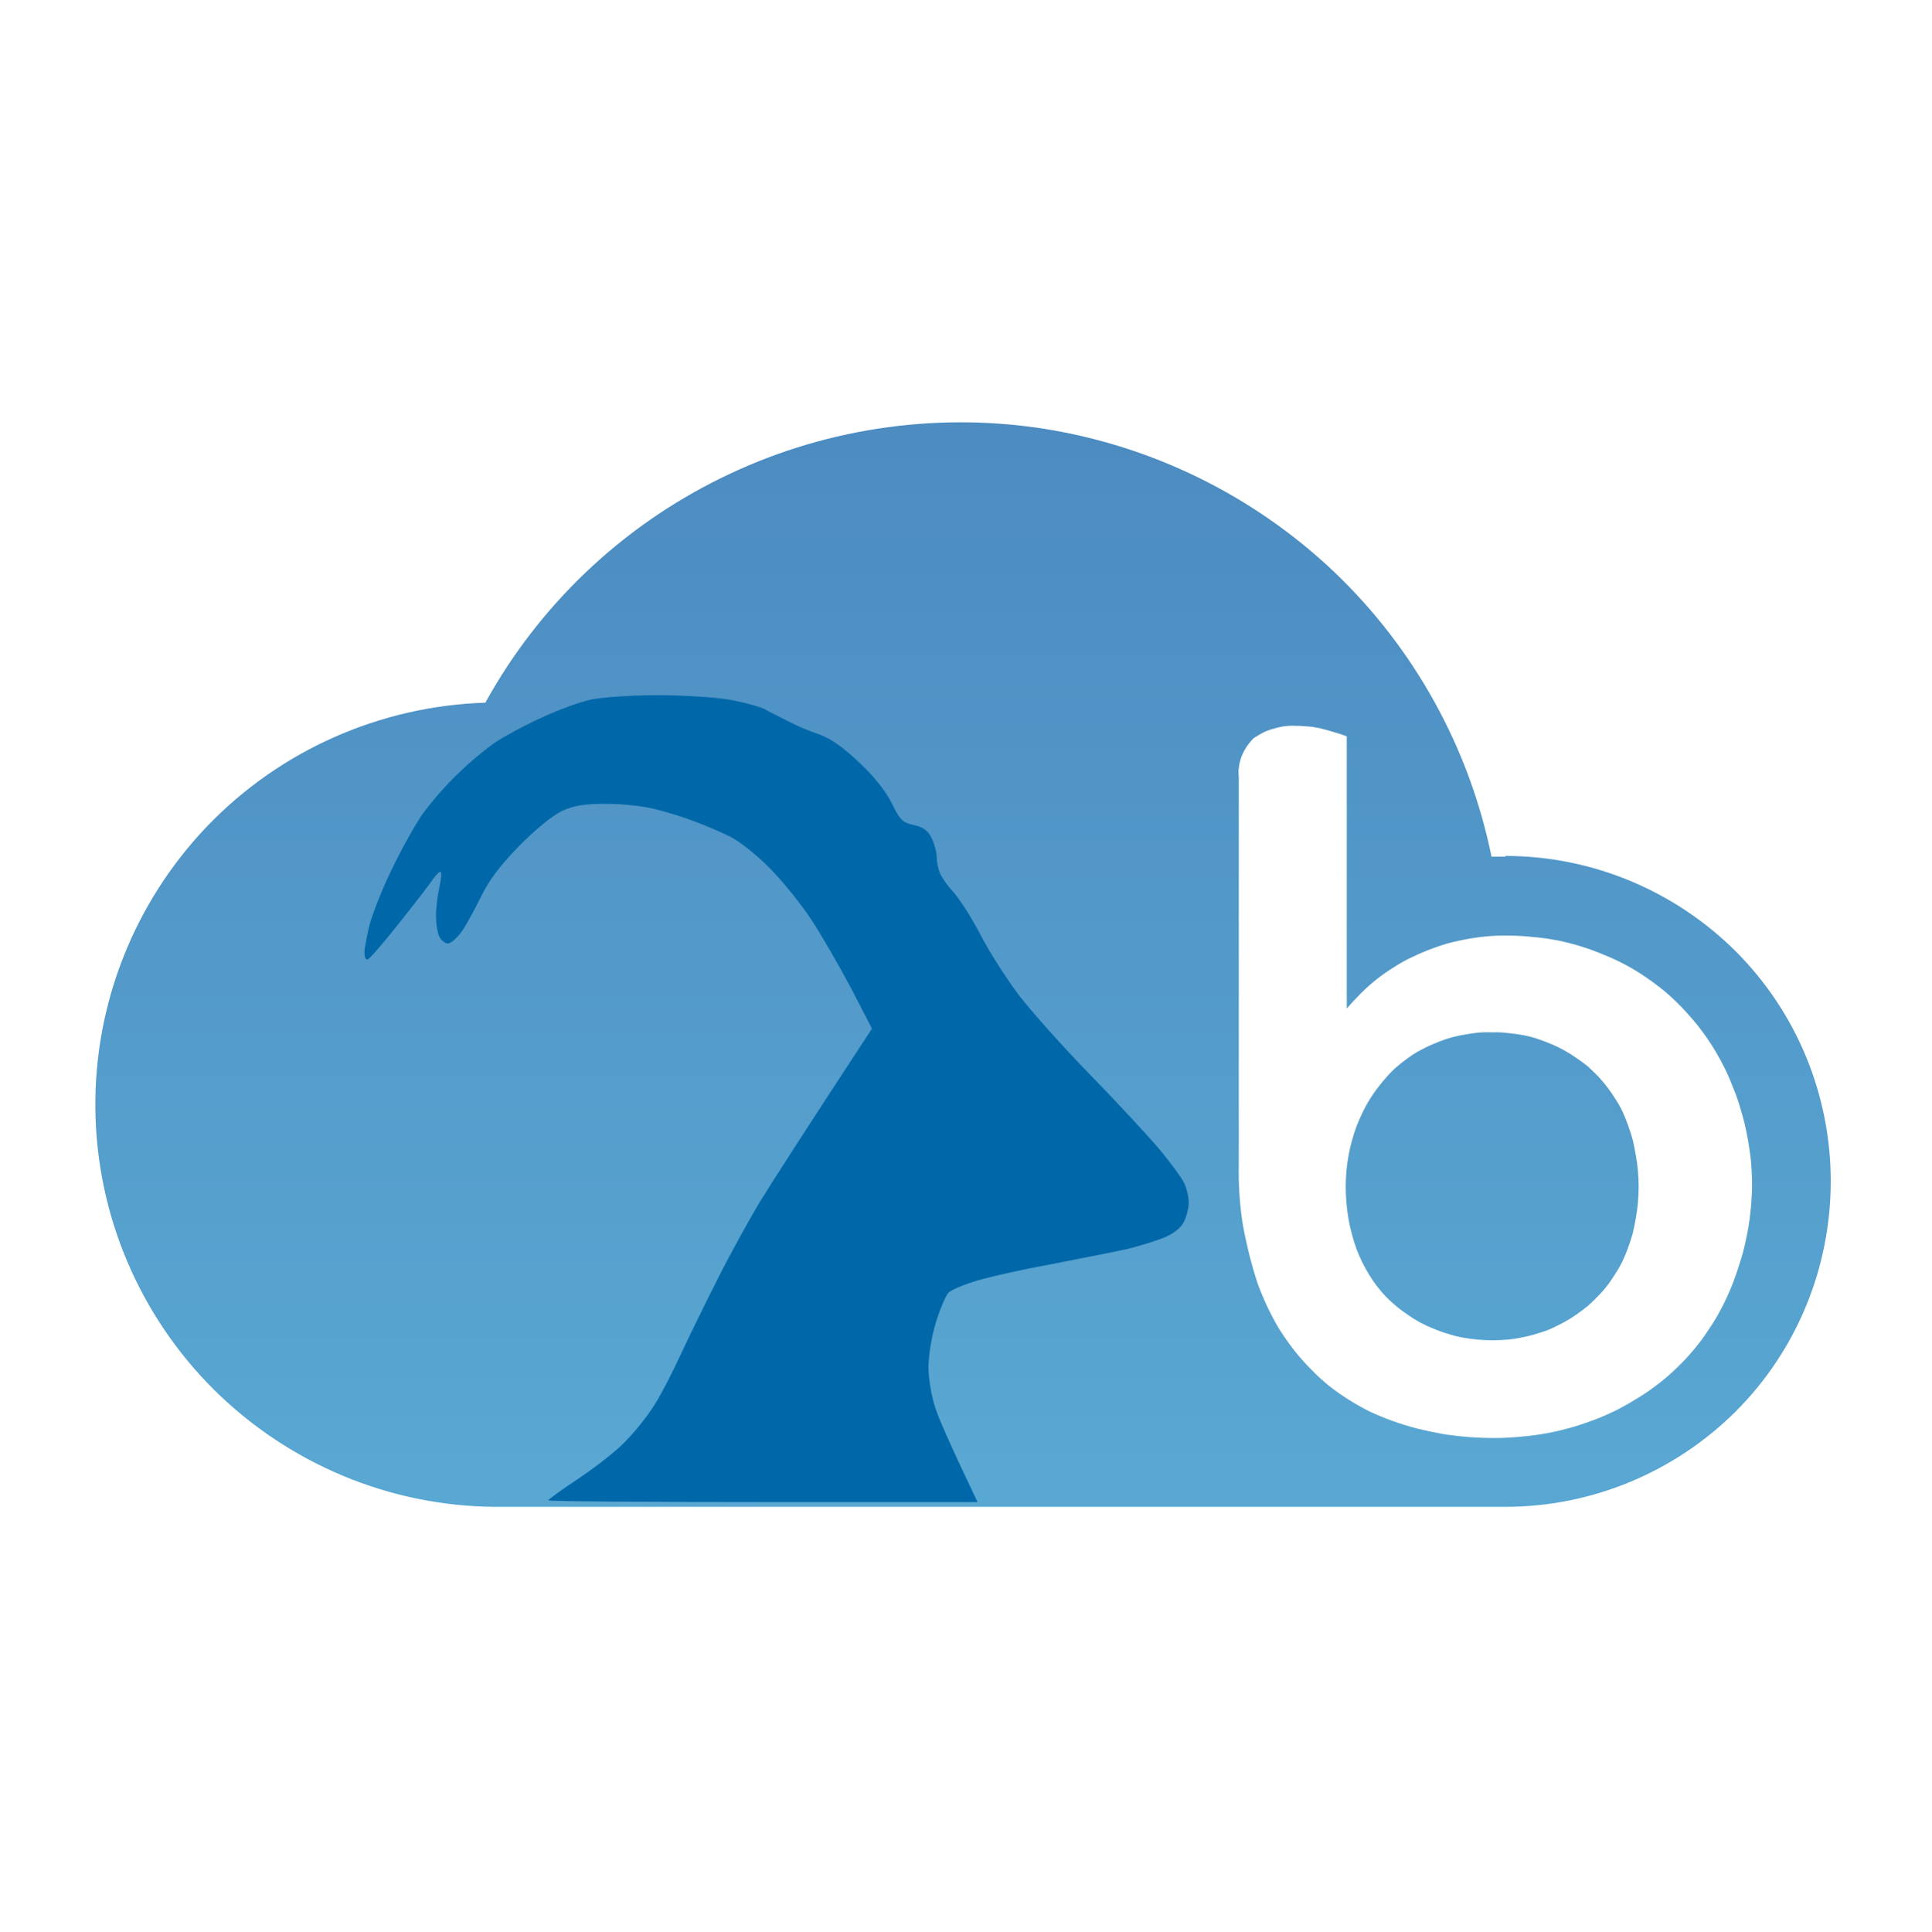
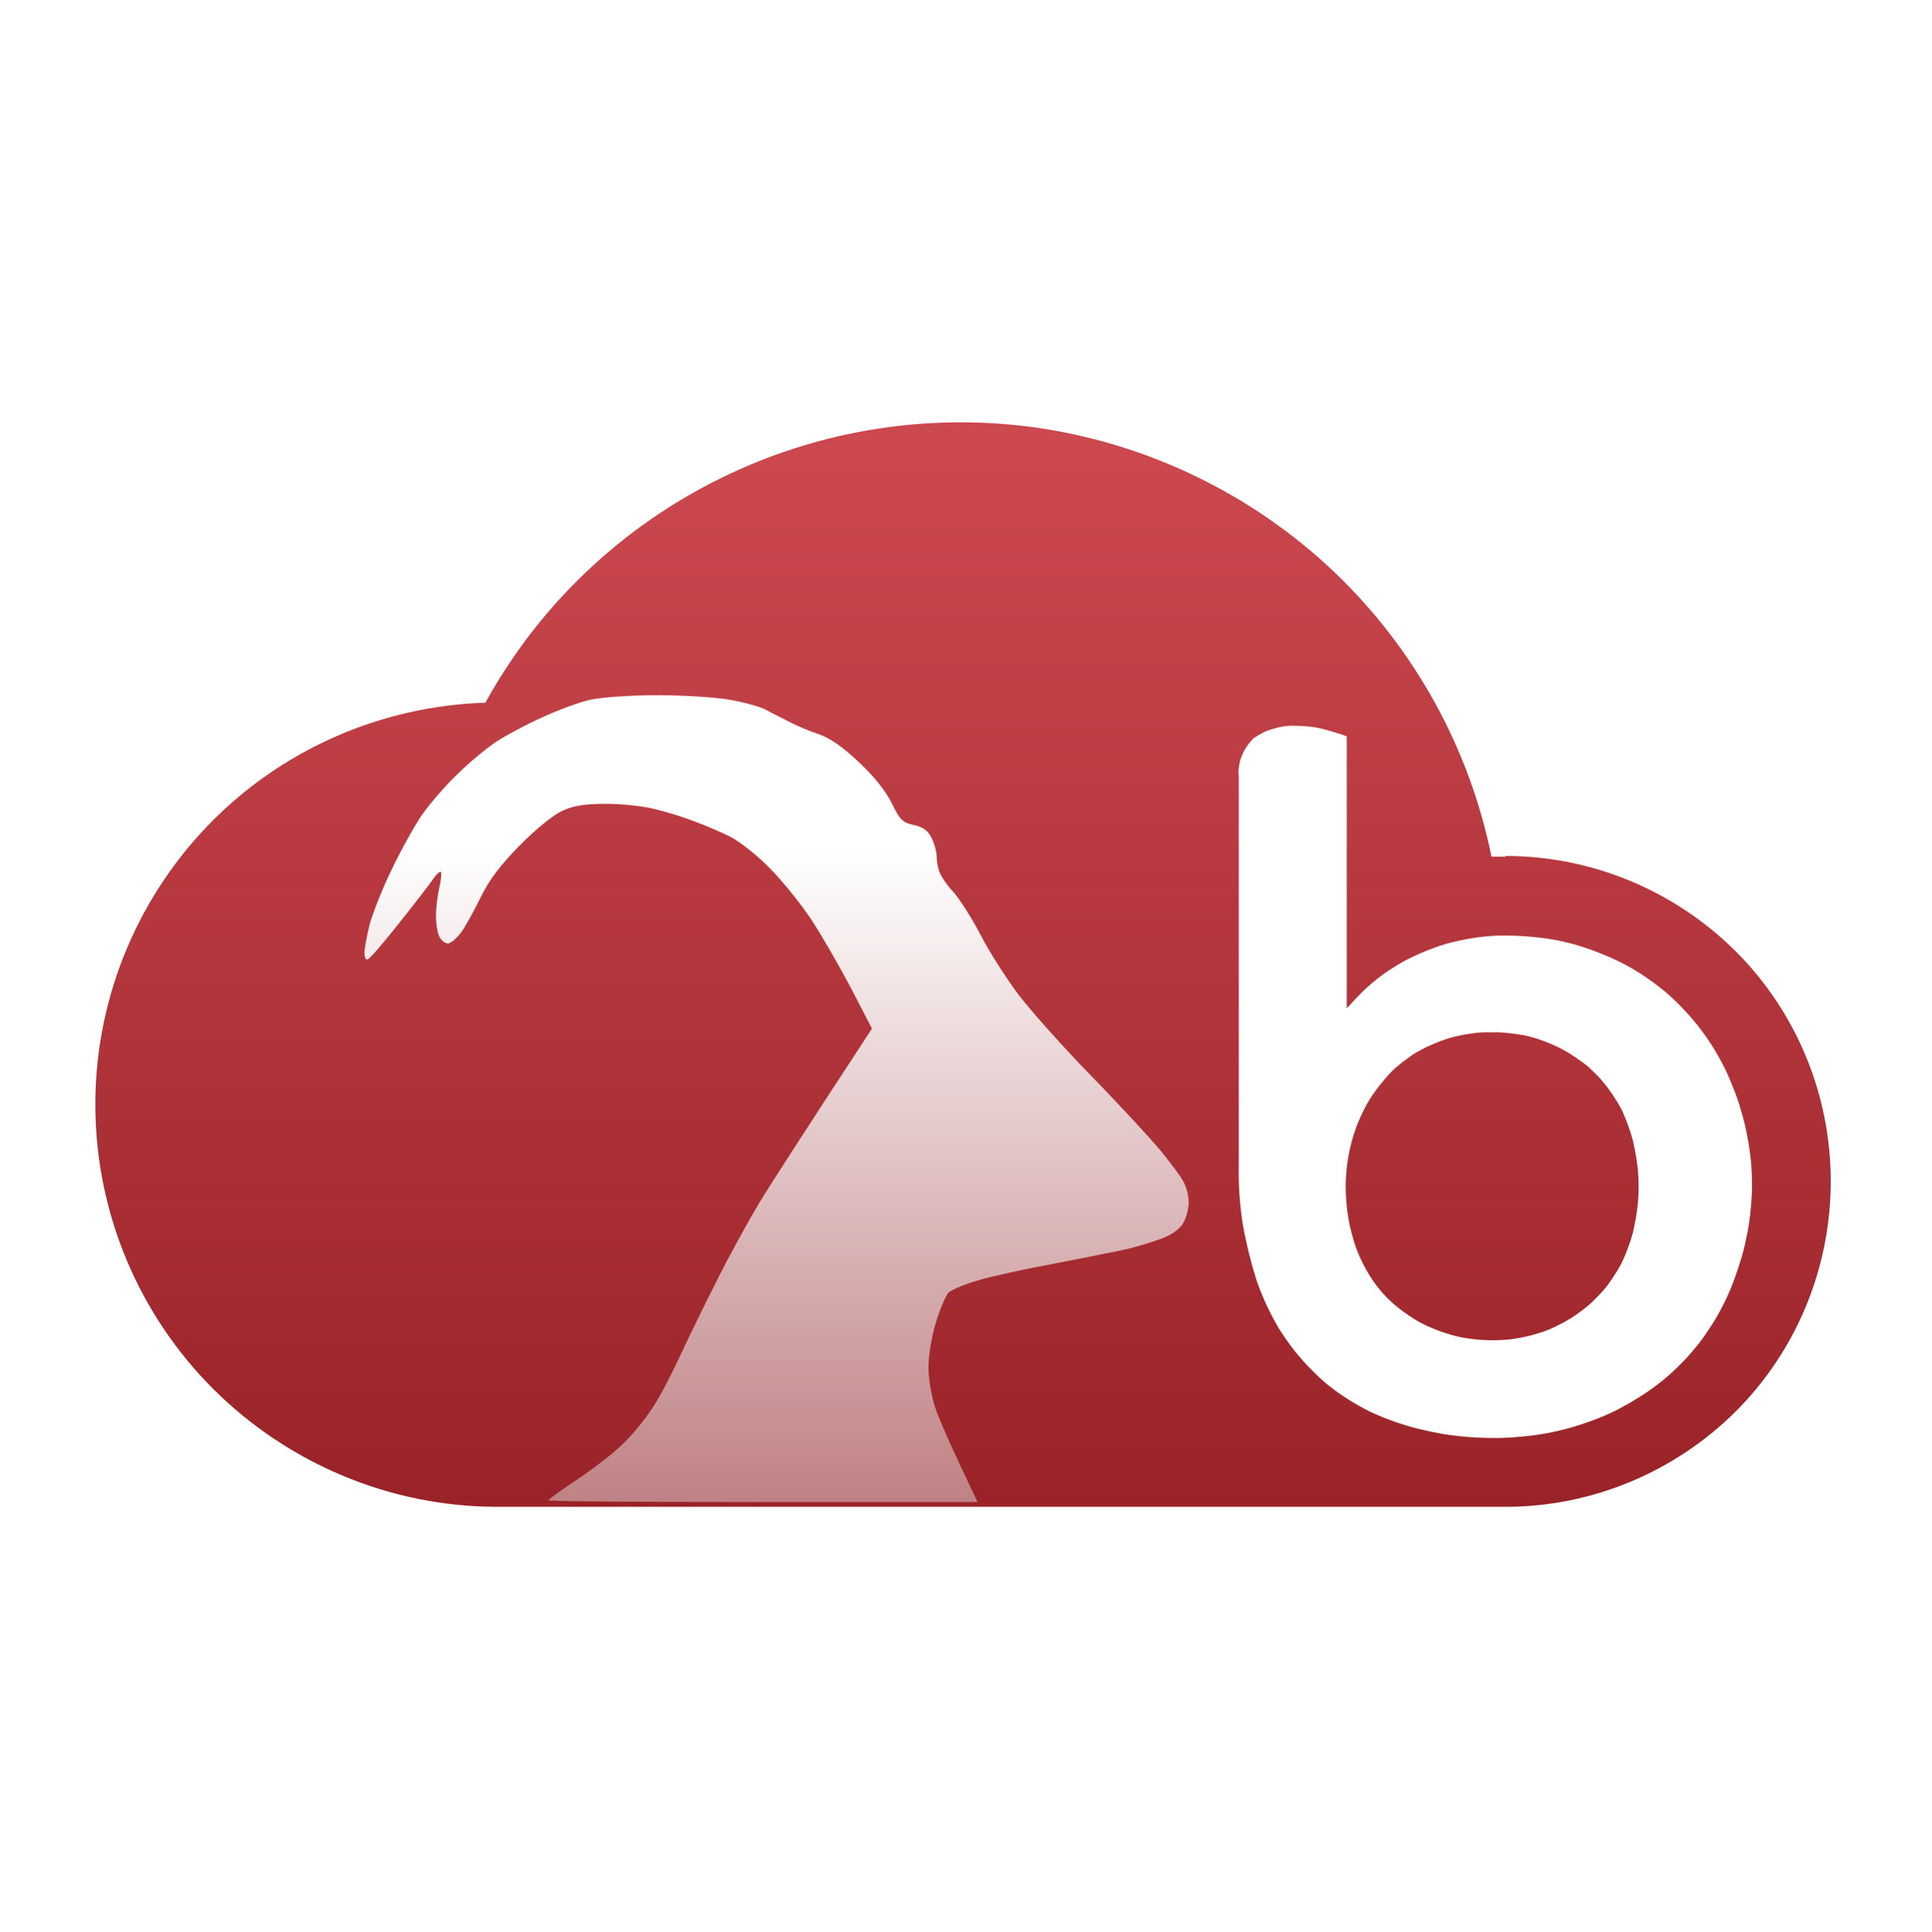
<svg xmlns="http://www.w3.org/2000/svg" version="1.2" viewBox="0 0 567 567" width="567" height="567">
  <defs>
    <linearGradient id="g1" x2="1" gradientUnits="userSpaceOnUse" gradientTransform="matrix(0,-542.634,868.5,0,282.303,529.824)">
-       <stop offset="0" stop-color="#5db0d8" />
-       <stop offset="1" stop-color="#477fb9" />
+       <stop offset="0" stop-color="#8b181d" />
+       <stop offset="1" stop-color="#e35a61" />
+     </linearGradient>
+     <linearGradient id="g2" x2="1" gradientUnits="userSpaceOnUse" gradientTransform="matrix(0,-350.92,2483.566,0,812.206,600.414)">
+       <stop offset="0" stop-color="#8b181d" />
+       <stop offset="1" stop-color="#ffffff" />
    </linearGradient>
  </defs>
  <style>
		.s0 { fill: url(#g1) } 
- 		.s1 { fill: #0068a9 } 
+ 		.s1 { fill: url(#g2) }
	</style>
  <path fill-rule="evenodd" class="s0" d="m469.2 316q-1.5-1.5-3-2.9-1.6-1.3-3.4-2.5-1.7-1.2-3.5-2.2-1.8-1-3.7-1.8-2.1-0.9-4.2-1.6-2.1-0.7-4.3-1.1-2.2-0.4-4.4-0.6-2.3-0.3-4.5-0.2-2.2-0.1-4.5 0.1-2.3 0.3-4.5 0.7-2.2 0.4-4.4 1.1-2.1 0.7-4.2 1.6-1.9 0.8-3.7 1.8-1.9 1-3.6 2.3-1.7 1.2-3.2 2.5-1.6 1.4-3 3-1.4 1.6-2.7 3.3-1.3 1.7-2.4 3.5-1.1 1.8-2 3.7-0.9 1.9-1.7 3.9-0.8 2.2-1.4 4.4-0.6 2.1-1 4.4-0.4 2.2-0.6 4.5-0.2 2.3-0.2 4.5 0 2.4 0.2 4.7 0.2 2.4 0.6 4.7 0.4 2.3 1 4.5 0.6 2.3 1.4 4.5 1.5 3.9 3.7 7.5 2.2 3.6 5.1 6.6 3 3 6.5 5.3 3.4 2.4 7.3 3.9 2.1 0.9 4.2 1.5 2.1 0.7 4.3 1.1 2.2 0.4 4.4 0.6 2.3 0.2 4.5 0.2 2.2 0 4.4-0.2 2.2-0.2 4.4-0.7 2.2-0.4 4.3-1.1 2.2-0.6 4.2-1.5 1.9-0.9 3.8-1.9 1.8-1 3.5-2.2 1.7-1.2 3.3-2.5 1.6-1.4 3-2.9 1.5-1.5 2.8-3.2 1.2-1.6 2.3-3.4 1.2-1.8 2.1-3.7 0.9-1.9 1.6-3.9 0.8-2.1 1.4-4.3 0.5-2.2 0.9-4.5 0.4-2.2 0.6-4.5 0.2-2.3 0.2-4.6 0-2.3-0.2-4.6-0.2-2.3-0.6-4.5-0.4-2.3-0.9-4.5-0.6-2.3-1.4-4.4-0.7-2-1.6-4-0.9-1.9-2.1-3.7-1.1-1.8-2.4-3.5-1.3-1.7-2.7-3.2zm-27.2-64.5h-4.1c-6.5-31.9-22.6-61.1-46.2-83.6-23.6-22.4-53.5-37.1-85.7-42.1-32.2-4.9-65.2 0.2-94.4 14.6-29.3 14.4-53.4 37.4-69.1 65.9-31 1-60.3 14-81.7 36.3-21.4 22.4-33.2 52.2-32.8 83.2 0.4 30.9 12.9 60.4 34.8 82.2 22 21.8 51.6 34.2 82.5 34.4h296.7c25.3 0 49.6-10.1 67.6-28 17.9-17.9 27.9-42.2 27.9-67.6 0-25.3-10-49.6-27.9-67.5-18-17.9-42.3-28-67.6-28zm66.3 126.4q-1.3 3.2-3 6.4-1.6 3.1-3.6 6-1.9 3-4.2 5.7-2.2 2.7-4.8 5.2-2.5 2.5-5.3 4.7-2.8 2.2-5.8 4.1-3 1.9-6.2 3.6-3.1 1.6-6.4 2.9-3.6 1.4-7.3 2.5-3.8 1.1-7.6 1.8-3.8 0.7-7.6 1-3.9 0.4-7.7 0.4-3.9 0-7.7-0.3-3.8-0.3-7.6-0.9-3.8-0.7-7.5-1.6-3.8-1-7.4-2.3-3.3-1.2-6.5-2.7-3.2-1.6-6.2-3.5-3-1.9-5.8-4.1-2.7-2.2-5.2-4.8-2.6-2.6-4.9-5.5-2.3-3-4.3-6.1-1.9-3.2-3.5-6.5-1.6-3.4-2.9-6.9-1.4-4.2-2.5-8.6-1.1-4.4-1.9-8.8-0.7-4.4-1-8.9-0.3-4.5-0.2-9v-113.7q-0.2-1.5 0.1-3.1 0.2-1.6 0.8-3 0.6-1.5 1.5-2.8 0.9-1.3 2-2.4 1.4-0.9 2.9-1.7 1.5-0.7 3.1-1.1 1.6-0.5 3.2-0.7 1.7-0.2 3.3-0.1 1.2 0 2.4 0.1 1.1 0.1 2.3 0.2 1.1 0.2 2.2 0.4 1.2 0.3 2.3 0.6 4.2 1.2 5.6 1.8v79.9q2-2.3 4.2-4.5 2.2-2.2 4.6-4.1 2.4-1.9 5-3.5 2.6-1.7 5.4-3 3.3-1.6 6.7-2.8 3.5-1.3 7-2 3.6-0.8 7.3-1.2 3.6-0.4 7.3-0.3 3.6 0 7.2 0.4 3.6 0.3 7.2 1 3.5 0.7 7 1.8 3.5 1.1 6.8 2.5 3.2 1.3 6.2 2.9 3 1.6 5.9 3.6 2.8 1.9 5.5 4.1 2.6 2.2 5 4.7 2.4 2.5 4.6 5.2 2.2 2.8 4.1 5.7 1.9 3 3.5 6.1 1.6 3.1 2.8 6.3 1.5 3.5 2.5 7.2 1.1 3.6 1.8 7.4 0.7 3.7 1.1 7.5 0.3 3.7 0.3 7.5-0.1 3.8-0.5 7.5-0.4 3.8-1.2 7.4-0.7 3.7-1.9 7.3-1.1 3.6-2.5 7.1z" />
  <path id="Path 0" class="s1" d="m173.5 205.4c-3.3 0.7-9.8 3.1-14.5 5.3-4.7 2.1-10.8 5.4-13.5 7.2-2.8 1.9-7.9 6.1-11.3 9.5-3.5 3.3-8.2 8.8-10.5 12.1-2.2 3.3-6.2 10.5-8.8 16-2.7 5.5-5.5 12.7-6.4 16-0.8 3.3-1.5 7-1.5 8.2 0 1.3 0.4 2.2 0.9 2 0.6-0.1 4.7-4.9 9.3-10.7 4.6-5.8 9.1-11.6 10-13 1-1.4 2-2.3 2.2-2 0.3 0.3 0.1 2.3-0.4 4.5-0.5 2.2-1 5.9-1 8.2 0 2.4 0.4 5.2 1 6.3 0.5 1.1 1.7 2 2.5 2 0.8 0 2.6-1.5 3.9-3.3 1.3-1.7 3.8-6.4 5.7-10.2 2.4-5 5.7-9.4 11.4-15.2 4.7-4.8 9.9-9 12.5-10.2 3.4-1.6 6.6-2.1 13-2.1 4.7 0 11.2 0.7 14.5 1.6 3.3 0.8 8.5 2.4 11.5 3.6 3 1.1 7.7 3.1 10.5 4.5 2.7 1.4 7.9 5.5 11.5 9.2 3.6 3.6 9.1 10.4 12.2 15.1 3.1 4.7 8.3 13.8 11.7 20.2l6.1 11.8c-21.1 32.2-29.8 45.8-33 51-3.1 5.2-8.7 15.3-12.3 22.5-3.6 7.1-8.6 17.3-11 22.5-2.4 5.2-5.9 12-7.9 15-1.9 3-5.6 7.6-8.2 10.2-2.5 2.7-8.7 7.5-13.6 10.8-5 3.3-9 6.2-9 6.5 0 0.3 28.3 0.5 63 0.5h63c-8.3-17.4-11.6-25-12.5-28-1-3-1.9-8.2-1.9-11.5 0-3.5 0.9-9.1 2.2-13.3 1.2-3.9 2.9-7.9 3.7-8.7 0.8-0.8 4.8-2.5 8.7-3.6 4-1.2 14.1-3.4 22.3-4.9 8.2-1.6 17.9-3.5 21.5-4.3 3.6-0.9 8.5-2.4 10.9-3.4 2.7-1.1 4.9-2.9 5.7-4.6 0.8-1.5 1.4-4.1 1.4-5.7 0-1.7-0.6-4.2-1.4-5.8-0.7-1.5-3.8-5.6-6.7-9.2-3-3.6-12.1-13.5-20.4-22-8.3-8.5-17.9-19.3-21.5-24-3.5-4.7-8.6-12.6-11.1-17.5-2.6-5-6.2-10.6-7.9-12.5-1.8-1.9-3.6-4.5-4.1-5.8-0.5-1.2-0.9-3.3-0.9-4.7 0-1.4-0.7-3.9-1.5-5.5-1.1-2.2-2.5-3.2-5.3-3.8-3.2-0.7-4-1.5-6.3-6.2-1.7-3.5-5.1-7.9-9.5-12-4.7-4.5-8.5-7.2-11.9-8.4-2.8-0.9-6.8-2.6-9-3.8-2.2-1.1-5.4-2.7-7-3.6-1.7-0.8-6.4-2.1-10.5-2.8-4.1-0.7-13.6-1.3-21-1.3-7.4 0-16.2 0.6-19.5 1.3z" />
</svg>
